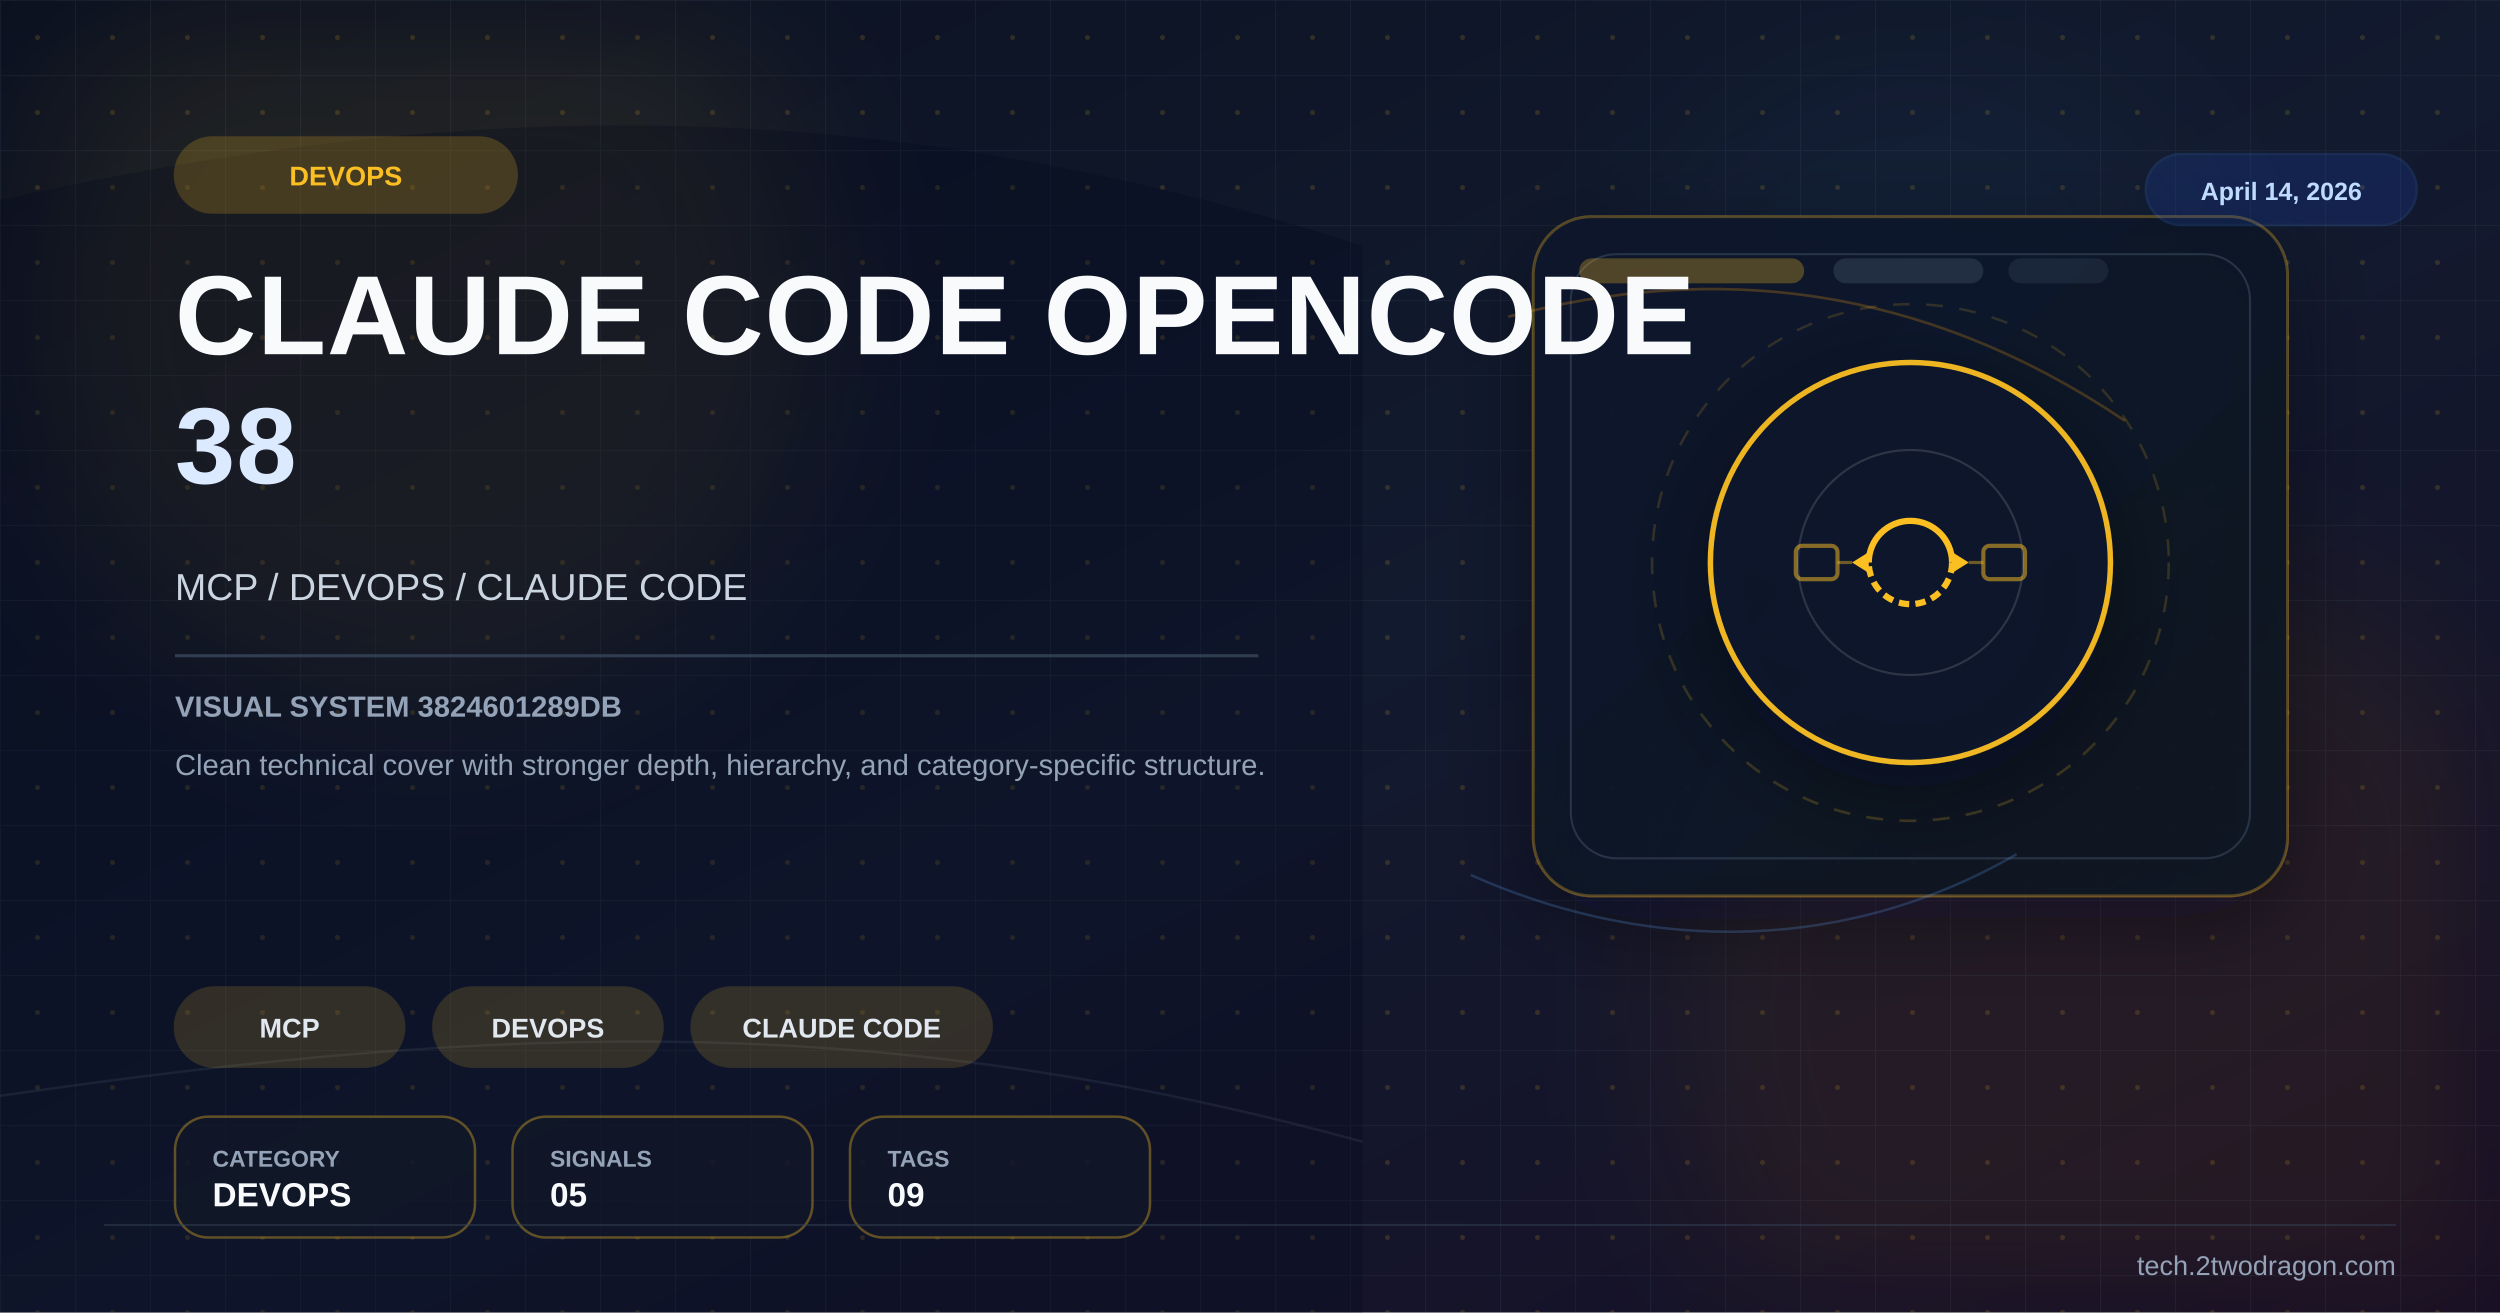
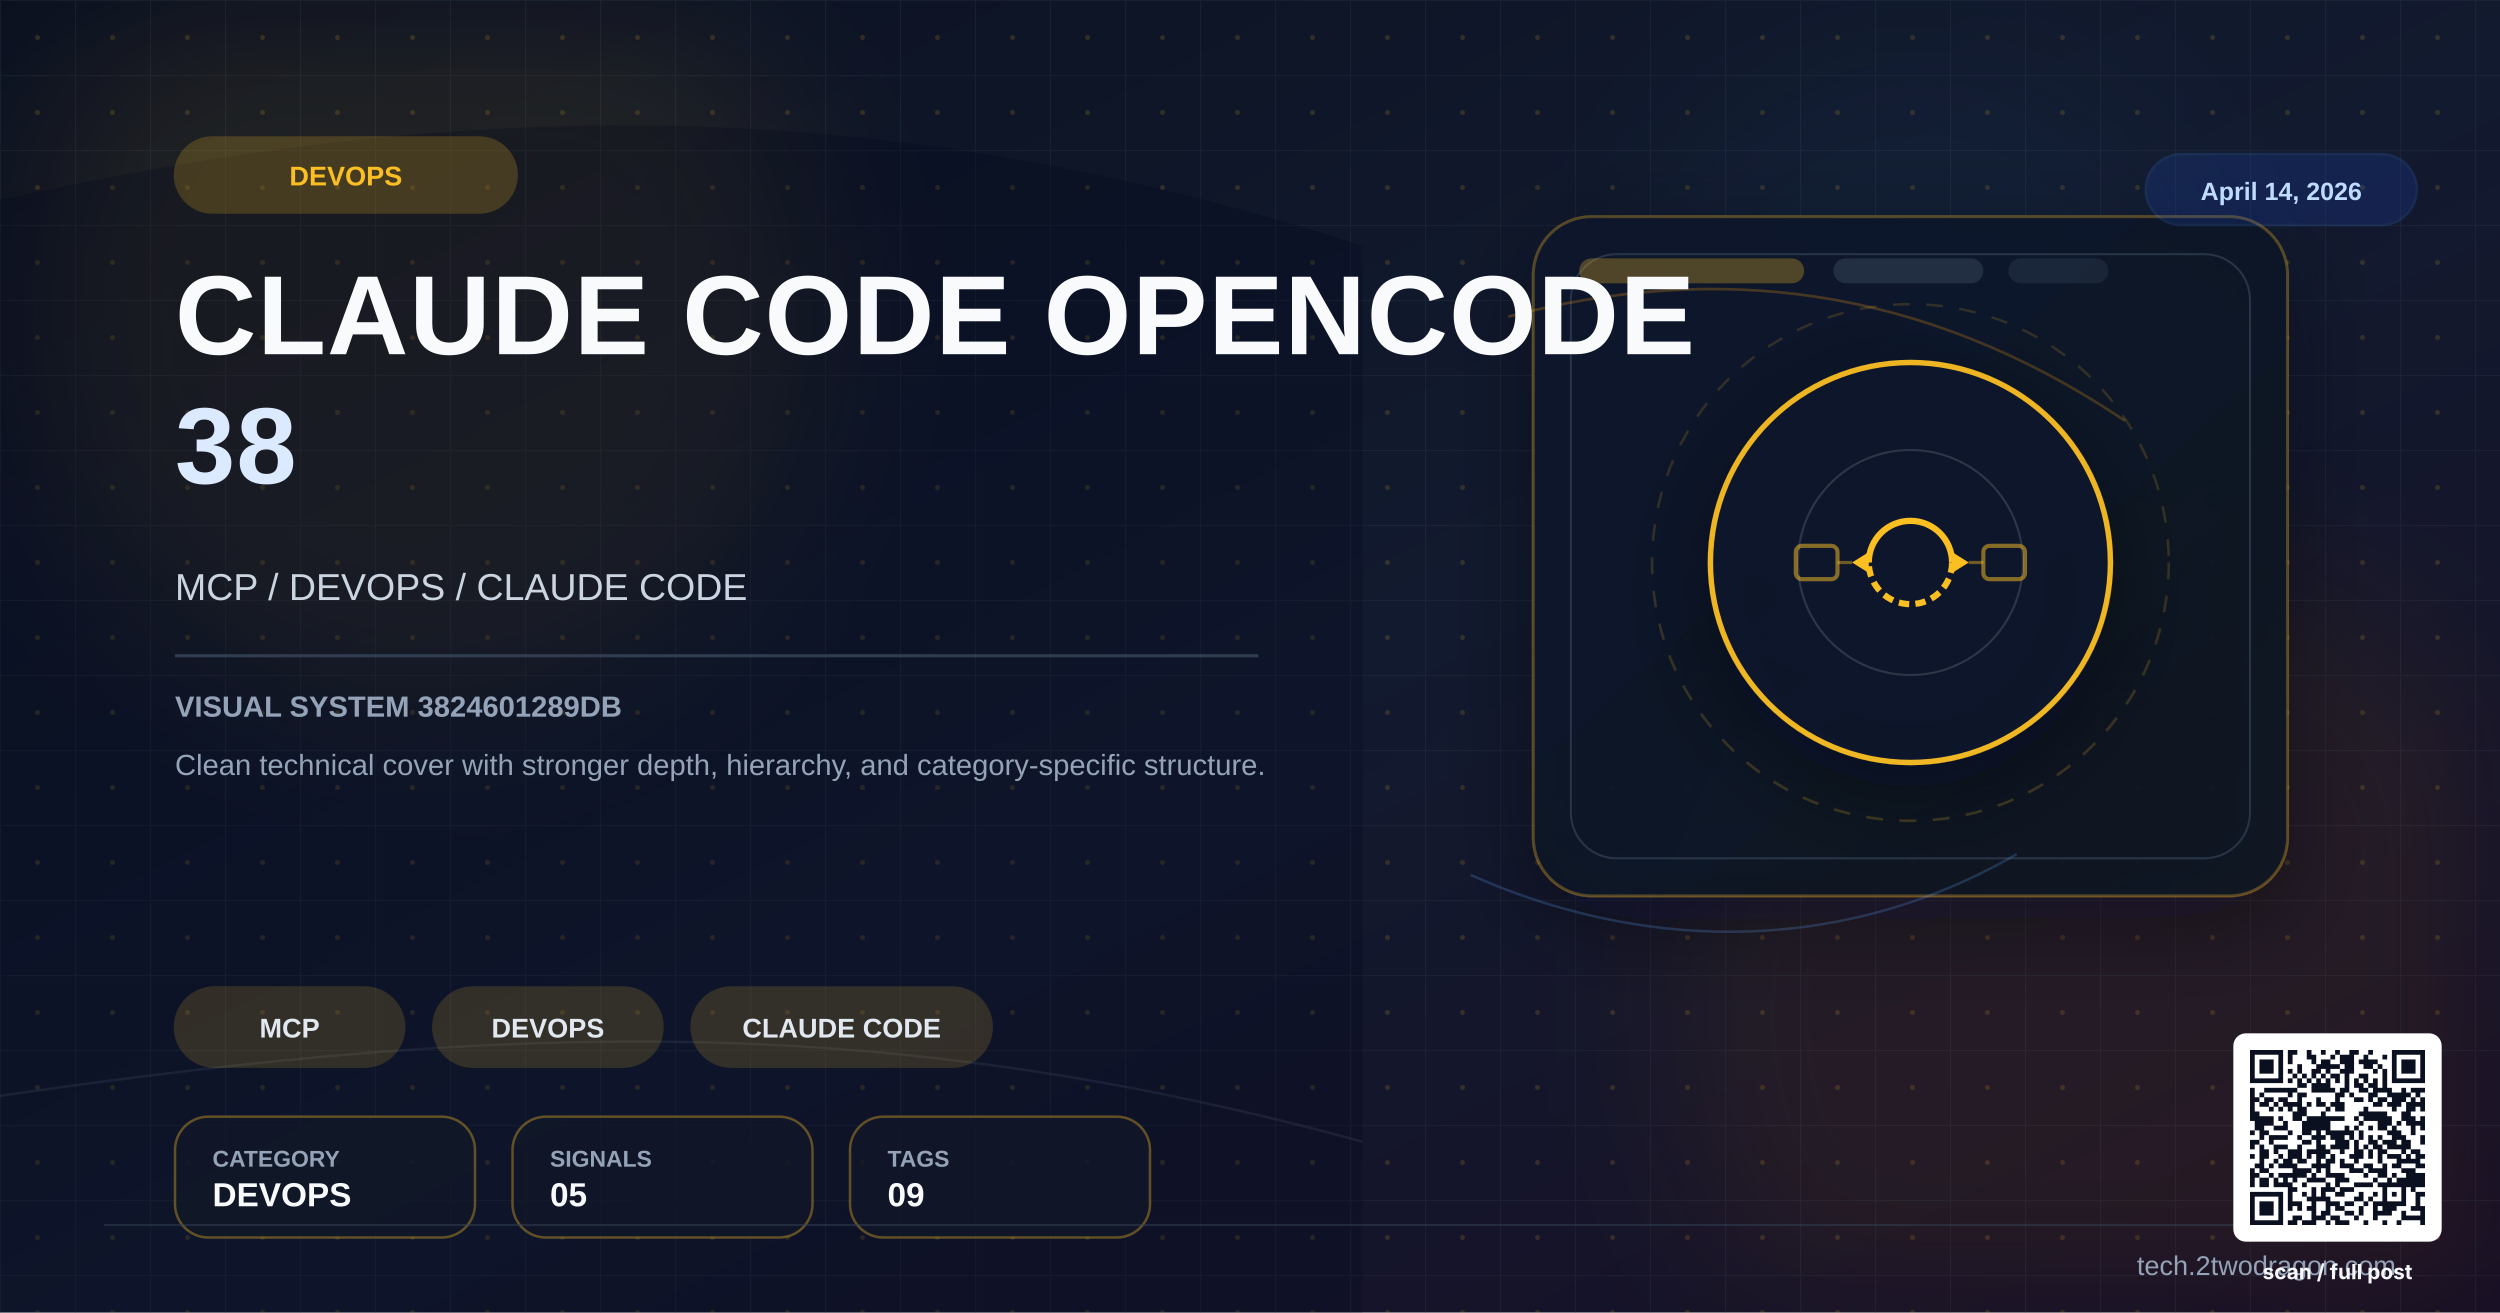
<svg xmlns="http://www.w3.org/2000/svg" viewBox="0 0 1200 630" width="1200" height="630">
  <defs>
    <linearGradient id="bg" x1="0%" y1="0%" x2="100%" y2="100%">
      <stop offset="0%" stop-color="#0b1120" />
      <stop offset="52%" stop-color="#121a2f" />
      <stop offset="100%" stop-color="#170f25" />
    </linearGradient>
    <linearGradient id="panel" x1="0%" y1="0%" x2="100%" y2="100%">
      <stop offset="0%" stop-color="#0f172a" stop-opacity="0.96" />
      <stop offset="100%" stop-color="#111827" stop-opacity="0.86" />
    </linearGradient>
    <pattern id="microGrid" x="0" y="0" width="36" height="36" patternUnits="userSpaceOnUse">
      <path d="M36 0H0V36" fill="none" stroke="#334155" stroke-width="1" opacity="0.25" />
      <circle cx="18" cy="18" r="1.2" fill="#fbbf24" opacity="0.15" />
    </pattern>
    <filter id="glow" x="-40%" y="-40%" width="180%" height="180%">
      <feGaussianBlur stdDeviation="10" result="blur" />
      <feMerge>
        <feMergeNode in="blur" />
        <feMergeNode in="SourceGraphic" />
      </feMerge>
    </filter>
    <filter id="sg" x="-30%" y="-30%" width="160%" height="160%">
      <feGaussianBlur stdDeviation="36" />
    </filter>
    <filter id="shadow" x="-30%" y="-30%" width="180%" height="180%">
      <feDropShadow dx="0" dy="14" stdDeviation="22" flood-color="#020617" flood-opacity="0.42" />
    </filter>
  </defs>
  <rect width="1200" height="630" fill="url(#bg)" />
  <rect width="1200" height="630" fill="url(#microGrid)" />
  <circle cx="202" cy="150" r="190" fill="#fbbf24" opacity="0.08" filter="url(#sg)" />
  <circle cx="1020" cy="486" r="220" fill="#d97706" opacity="0.08" filter="url(#sg)" />
  <circle cx="920" cy="160" r="140" fill="#38bdf8" opacity="0.04" filter="url(#sg)" />
  <path d="M0 96 C224 46 426 44 654 118 L654 630 L0 630 Z" fill="#020617" opacity="0.24" />
  <path d="M0 526 C248 490 426 486 654 548" fill="none" stroke="#475569" stroke-width="1.2" opacity="0.22" />
  <rect x="736" y="104" width="362" height="326" rx="28" fill="url(#panel)" stroke="#fbbf24" stroke-opacity="0.28" stroke-width="1.4" filter="url(#shadow)" />
  <rect x="754" y="122" width="326" height="290" rx="22" fill="none" stroke="#334155" stroke-opacity="0.7" stroke-width="1" />
  <rect x="758" y="124" width="108" height="12" rx="6" fill="#fbbf24" opacity="0.28" />
  <rect x="880" y="124" width="72" height="12" rx="6" fill="#334155" opacity="0.55" />
  <rect x="964" y="124" width="48" height="12" rx="6" fill="#334155" opacity="0.35" />
  <path d="M724 152 C822 126 922 136 1020 202" fill="none" stroke="#f59e0b" stroke-width="1.3" opacity="0.24" />
  <path d="M706 420 C782 454 878 462 968 410" fill="none" stroke="#60a5fa" stroke-width="1.2" opacity="0.22" />
  <g transform="translate(917,270)" filter="url(#shadow)">
    <circle r="96" fill="#0f172a" stroke="#fbbf24" stroke-width="2.6" opacity="0.94" />
    <circle r="124" fill="none" stroke="#fbbf24" stroke-opacity="0.15" stroke-width="1.2" stroke-dasharray="8 8" />
    <circle r="54" fill="none" stroke="#e2e8f0" stroke-opacity="0.15" stroke-width="1" />
    <path d="M-20,0 A20 20 0 0 1 20,0" fill="none" stroke="#fbbf24" stroke-width="3" />
    <path d="M20,0 A20 20 0 0 1 -20,0" fill="none" stroke="#fbbf24" stroke-width="3" stroke-dasharray="5 3" />
    <polygon points="20,-5 28,0 20,5" fill="#fbbf24" />
    <polygon points="-20,5 -28,0 -20,-5" fill="#fbbf24" />
    <rect x="-55" y="-8" width="20" height="16" rx="3" fill="none" stroke="#fbbf24" stroke-width="2" opacity="0.5" />
    <rect x="35" y="-8" width="20" height="16" rx="3" fill="none" stroke="#fbbf24" stroke-width="2" opacity="0.5" />
    <line x1="-35" y1="0" x2="-28" y2="0" stroke="#fbbf24" stroke-width="1.5" opacity="0.4" />
    <line x1="28" y1="0" x2="35" y2="0" stroke="#fbbf24" stroke-width="1.5" opacity="0.4" />
  </g>
  <g transform="translate(84 66)">
    <rect width="164" height="36" rx="18" fill="#fbbf24" opacity="0.2" stroke="#fbbf24" stroke-width="1.2" />
    <text x="82" y="23" font-family="Arial,sans-serif" font-size="13" font-weight="700" fill="#fbbf24" text-anchor="middle">DEVOPS</text>
  </g>
  <text x="84" y="170" font-family="Arial,sans-serif" font-size="54" font-weight="700" fill="#f8fafc" letter-spacing="0.5">CLAUDE CODE OPENCODE</text>
  <text x="84" y="232" font-family="Arial,sans-serif" font-size="52" font-weight="700" fill="#dbeafe" letter-spacing="0.5">38</text>
  <text x="84" y="288" font-family="Arial,sans-serif" font-size="18" fill="#cbd5e1">MCP / DEVOPS / CLAUDE CODE</text>
  <rect x="84" y="314" width="520" height="1.5" fill="#334155" opacity="0.9" />
  <text x="84" y="344" font-family="Arial,sans-serif" font-size="14" font-weight="700" fill="#94a3b8">VISUAL SYSTEM 3824601289DB</text>
  <text x="84" y="372" font-family="Arial,sans-serif" font-size="14" fill="#94a3b8">Clean technical cover with stronger depth, hierarchy, and category-specific structure.</text>
  <g transform="translate(84 474)">
    <rect width="110" height="38" rx="19" fill="#fbbf24" opacity="0.16" stroke="#fbbf24" stroke-width="1.2" />
    <text x="55.0" y="24" font-family="Arial,sans-serif" font-size="13" font-weight="700" fill="#e2e8f0" text-anchor="middle">MCP</text>
  </g>
  <g transform="translate(208 474)">
    <rect width="110" height="38" rx="19" fill="#fbbf24" opacity="0.16" stroke="#fbbf24" stroke-width="1.2" />
    <text x="55.0" y="24" font-family="Arial,sans-serif" font-size="13" font-weight="700" fill="#e2e8f0" text-anchor="middle">DEVOPS</text>
  </g>
  <g transform="translate(332 474)">
    <rect width="144" height="38" rx="19" fill="#fbbf24" opacity="0.16" stroke="#fbbf24" stroke-width="1.2" />
    <text x="72.0" y="24" font-family="Arial,sans-serif" font-size="13" font-weight="700" fill="#e2e8f0" text-anchor="middle">CLAUDE CODE</text>
  </g>
  <g transform="translate(84 536)">
    <rect width="144" height="58" rx="16" fill="#111827" fill-opacity="0.78" stroke="#fbbf24" stroke-opacity="0.35" stroke-width="1.2" />
    <text x="18" y="24" font-family="Arial,sans-serif" font-size="11" font-weight="700" fill="#94a3b8">CATEGORY</text>
    <text x="18" y="43" font-family="Arial,sans-serif" font-size="16" font-weight="700" fill="#f8fafc">DEVOPS</text>
  </g>
  <g transform="translate(246 536)">
    <rect width="144" height="58" rx="16" fill="#111827" fill-opacity="0.78" stroke="#fbbf24" stroke-opacity="0.35" stroke-width="1.2" />
    <text x="18" y="24" font-family="Arial,sans-serif" font-size="11" font-weight="700" fill="#94a3b8">SIGNALS</text>
    <text x="18" y="43" font-family="Arial,sans-serif" font-size="16" font-weight="700" fill="#f8fafc">05</text>
  </g>
  <g transform="translate(408 536)">
    <rect width="144" height="58" rx="16" fill="#111827" fill-opacity="0.78" stroke="#fbbf24" stroke-opacity="0.35" stroke-width="1.2" />
    <text x="18" y="24" font-family="Arial,sans-serif" font-size="11" font-weight="700" fill="#94a3b8">TAGS</text>
    <text x="18" y="43" font-family="Arial,sans-serif" font-size="16" font-weight="700" fill="#f8fafc">09</text>
  </g>
  <g transform="translate(1030 74)">
    <rect width="130" height="34" rx="17" fill="#1d4ed8" opacity="0.18" stroke="#3b82f6" stroke-width="1.2" />
    <text x="65" y="22" font-family="Arial,sans-serif" font-size="12" font-weight="700" fill="#bfdbfe" text-anchor="middle">April 14, 2026</text>
  </g>
  <line x1="50" y1="588" x2="1150" y2="588" stroke="#334155" stroke-width="1" opacity="0.5" />
  <text x="1150" y="612" font-family="Arial,sans-serif" font-size="13" fill="#94a3b8" text-anchor="end">tech.2twodragon.com</text>
+   <g transform="translate(1080,504)">
+     <rect x="-8" y="-8" width="100" height="100" rx="6" fill="#FFFFFF" />
+     <g transform="scale(2.27027)" fill="#0A1020">
+       <path d="M0 0h7v1h-7zM8 0h2v1h-2zM12 0h1v1h-1zM15 0h1v1h-1zM18 0h1v1h-1zM21 0h2v1h-2zM25 0h1v1h-1zM30 0h7v1h-7zM0 1h1v1h-1zM6 1h1v1h-1zM8 1h1v1h-1zM12 1h2v1h-2zM17 1h1v1h-1zM19 1h3v1h-3zM24 1h1v1h-1zM28 1h1v1h-1zM30 1h1v1h-1zM36 1h1v1h-1zM0 2h1v1h-1zM2 2h3v1h-3zM6 2h1v1h-1zM8 2h1v1h-1zM13 2h1v1h-1zM15 2h2v1h-2zM19 2h3v1h-3zM23 2h4v1h-4zM30 2h1v1h-1zM32 2h3v1h-3zM36 2h1v1h-1zM0 3h1v1h-1zM2 3h3v1h-3zM6 3h1v1h-1zM10 3h1v1h-1zM14 3h5v1h-5zM20 3h2v1h-2zM24 3h2v1h-2zM27 3h1v1h-1zM30 3h1v1h-1zM32 3h3v1h-3zM36 3h1v1h-1zM0 4h1v1h-1zM2 4h3v1h-3zM6 4h1v1h-1zM8 4h1v1h-1zM10 4h1v1h-1zM13 4h2v1h-2zM16 4h1v1h-1zM19 4h3v1h-3zM26 4h1v1h-1zM28 4h1v1h-1zM30 4h1v1h-1zM32 4h3v1h-3zM36 4h1v1h-1zM0 5h1v1h-1zM6 5h1v1h-1zM9 5h1v1h-1zM11 5h1v1h-1zM13 5h1v1h-1zM15 5h1v1h-1zM17 5h2v1h-2zM20 5h1v1h-1zM23 5h2v1h-2zM28 5h1v1h-1zM30 5h1v1h-1zM36 5h1v1h-1zM0 6h7v1h-7zM8 6h1v1h-1zM10 6h1v1h-1zM12 6h1v1h-1zM14 6h1v1h-1zM16 6h1v1h-1zM18 6h1v1h-1zM20 6h1v1h-1zM22 6h1v1h-1zM24 6h1v1h-1zM26 6h1v1h-1zM28 6h1v1h-1zM30 6h7v1h-7zM10 7h2v1h-2zM13 7h4v1h-4zM20 7h1v1h-1zM22 7h2v1h-2zM25 7h2v1h-2zM28 7h1v1h-1zM0 8h1v1h-1zM3 8h7v1h-7zM13 8h5v1h-5zM19 8h2v1h-2zM23 8h2v1h-2zM26 8h4v1h-4zM32 8h1v1h-1zM34 8h3v1h-3zM0 9h1v1h-1zM2 9h1v1h-1zM8 9h1v1h-1zM10 9h2v1h-2zM18 9h2v1h-2zM21 9h1v1h-1zM25 9h2v1h-2zM29 9h5v1h-5zM35 9h1v1h-1zM0 10h2v1h-2zM3 10h2v1h-2zM6 10h2v1h-2zM10 10h1v1h-1zM14 10h1v1h-1zM18 10h1v1h-1zM22 10h2v1h-2zM25 10h1v1h-1zM27 10h2v1h-2zM30 10h3v1h-3zM34 10h1v1h-1zM36 10h1v1h-1zM0 11h1v1h-1zM2 11h2v1h-2zM5 11h1v1h-1zM7 11h4v1h-4zM12 11h1v1h-1zM14 11h2v1h-2zM17 11h3v1h-3zM26 11h2v1h-2zM29 11h3v1h-3zM33 11h4v1h-4zM0 12h1v1h-1zM4 12h1v1h-1zM6 12h1v1h-1zM8 12h1v1h-1zM10 12h2v1h-2zM16 12h1v1h-1zM18 12h2v1h-2zM24 12h1v1h-1zM30 12h1v1h-1zM33 12h2v1h-2zM36 12h1v1h-1zM0 13h2v1h-2zM9 13h3v1h-3zM15 13h1v1h-1zM23 13h6v1h-6zM32 13h2v1h-2zM0 14h5v1h-5zM6 14h1v1h-1zM9 14h2v1h-2zM12 14h8v1h-8zM22 14h1v1h-1zM24 14h6v1h-6zM32 14h3v1h-3zM36 14h1v1h-1zM1 15h4v1h-4zM7 15h1v1h-1zM11 15h6v1h-6zM23 15h1v1h-1zM27 15h3v1h-3zM31 15h1v1h-1zM33 15h4v1h-4zM1 16h2v1h-2zM5 16h3v1h-3zM11 16h6v1h-6zM20 16h1v1h-1zM22 16h1v1h-1zM25 16h1v1h-1zM27 16h2v1h-2zM30 16h1v1h-1zM34 16h1v1h-1zM36 16h1v1h-1zM0 17h1v1h-1zM2 17h2v1h-2zM8 17h1v1h-1zM11 17h2v1h-2zM14 17h1v1h-1zM16 17h6v1h-6zM23 17h1v1h-1zM29 17h3v1h-3zM34 17h1v1h-1zM2 18h1v1h-1zM4 18h4v1h-4zM10 18h1v1h-1zM13 18h3v1h-3zM17 18h3v1h-3zM21 18h1v1h-1zM23 18h1v1h-1zM25 18h1v1h-1zM27 18h1v1h-1zM30 18h3v1h-3zM36 18h1v1h-1zM0 19h2v1h-2zM4 19h1v1h-1zM11 19h2v1h-2zM14 19h1v1h-1zM18 19h3v1h-3zM22 19h1v1h-1zM25 19h2v1h-2zM28 19h3v1h-3zM32 19h2v1h-2zM36 19h1v1h-1zM0 20h1v1h-1zM2 20h1v1h-1zM5 20h3v1h-3zM10 20h1v1h-1zM14 20h2v1h-2zM17 20h4v1h-4zM22 20h1v1h-1zM24 20h1v1h-1zM26 20h2v1h-2zM29 20h5v1h-5zM2 21h2v1h-2zM5 21h1v1h-1zM8 21h3v1h-3zM12 21h5v1h-5zM19 21h1v1h-1zM22 21h2v1h-2zM25 21h1v1h-1zM27 21h2v1h-2zM32 21h1v1h-1zM34 21h2v1h-2zM0 22h1v1h-1zM2 22h2v1h-2zM6 22h1v1h-1zM8 22h3v1h-3zM12 22h1v1h-1zM14 22h2v1h-2zM17 22h1v1h-1zM21 22h3v1h-3zM25 22h1v1h-1zM27 22h1v1h-1zM29 22h3v1h-3zM33 22h1v1h-1zM35 22h2v1h-2zM2 23h1v1h-1zM5 23h1v1h-1zM7 23h2v1h-2zM10 23h2v1h-2zM14 23h1v1h-1zM16 23h2v1h-2zM19 23h1v1h-1zM22 23h1v1h-1zM27 23h1v1h-1zM31 23h5v1h-5zM1 24h2v1h-2zM4 24h1v1h-1zM6 24h4v1h-4zM13 24h4v1h-4zM19 24h3v1h-3zM24 24h2v1h-2zM28 24h1v1h-1zM30 24h2v1h-2zM35 24h2v1h-2zM0 25h1v1h-1zM2 25h2v1h-2zM9 25h4v1h-4zM14 25h1v1h-1zM16 25h1v1h-1zM21 25h3v1h-3zM25 25h4v1h-4zM32 25h3v1h-3zM0 26h2v1h-2zM4 26h1v1h-1zM6 26h6v1h-6zM13 26h1v1h-1zM16 26h4v1h-4zM24 26h1v1h-1zM27 26h2v1h-2zM30 26h1v1h-1zM33 26h4v1h-4zM0 27h1v1h-1zM2 27h2v1h-2zM5 27h1v1h-1zM7 27h1v1h-1zM9 27h1v1h-1zM12 27h4v1h-4zM18 27h3v1h-3zM26 27h1v1h-1zM29 27h1v1h-1zM31 27h6v1h-6zM0 28h1v1h-1zM2 28h2v1h-2zM5 28h4v1h-4zM11 28h1v1h-1zM16 28h1v1h-1zM18 28h1v1h-1zM22 28h4v1h-4zM27 28h10v1h-10zM8 29h2v1h-2zM13 29h1v1h-1zM15 29h3v1h-3zM19 29h3v1h-3zM28 29h1v1h-1zM32 29h1v1h-1zM34 29h1v1h-1zM0 30h7v1h-7zM8 30h1v1h-1zM11 30h1v1h-1zM13 30h1v1h-1zM15 30h1v1h-1zM18 30h2v1h-2zM23 30h1v1h-1zM26 30h1v1h-1zM28 30h1v1h-1zM30 30h1v1h-1zM32 30h1v1h-1zM35 30h2v1h-2zM0 31h1v1h-1zM6 31h1v1h-1zM8 31h1v1h-1zM12 31h5v1h-5zM22 31h2v1h-2zM25 31h1v1h-1zM28 31h1v1h-1zM32 31h1v1h-1zM35 31h1v1h-1zM0 32h1v1h-1zM2 32h3v1h-3zM6 32h1v1h-1zM8 32h3v1h-3zM13 32h1v1h-1zM16 32h3v1h-3zM20 32h2v1h-2zM24 32h1v1h-1zM26 32h7v1h-7zM35 32h1v1h-1zM0 33h1v1h-1zM2 33h3v1h-3zM6 33h1v1h-1zM8 33h1v1h-1zM10 33h1v1h-1zM12 33h2v1h-2zM16 33h1v1h-1zM18 33h2v1h-2zM23 33h1v1h-1zM26 33h1v1h-1zM28 33h3v1h-3zM34 33h3v1h-3zM0 34h1v1h-1zM2 34h3v1h-3zM6 34h1v1h-1zM13 34h1v1h-1zM15 34h2v1h-2zM20 34h2v1h-2zM23 34h1v1h-1zM26 34h4v1h-4zM32 34h1v1h-1zM36 34h1v1h-1zM0 35h1v1h-1zM6 35h1v1h-1zM9 35h2v1h-2zM13 35h3v1h-3zM17 35h2v1h-2zM22 35h1v1h-1zM26 35h1v1h-1zM32 35h5v1h-5zM0 36h7v1h-7zM8 36h2v1h-2zM11 36h3v1h-3zM16 36h1v1h-1zM18 36h3v1h-3zM24 36h1v1h-1zM28 36h1v1h-1zM31 36h1v1h-1zM36 36h1v1h-1z" />
+     </g>
+   </g>
+   <text x="1122" y="614" font-family="Inter,Helvetica,Arial,sans-serif" font-size="10" font-weight="700" fill="#F5F7FA" text-anchor="middle">scan / full post</text>
</svg>
